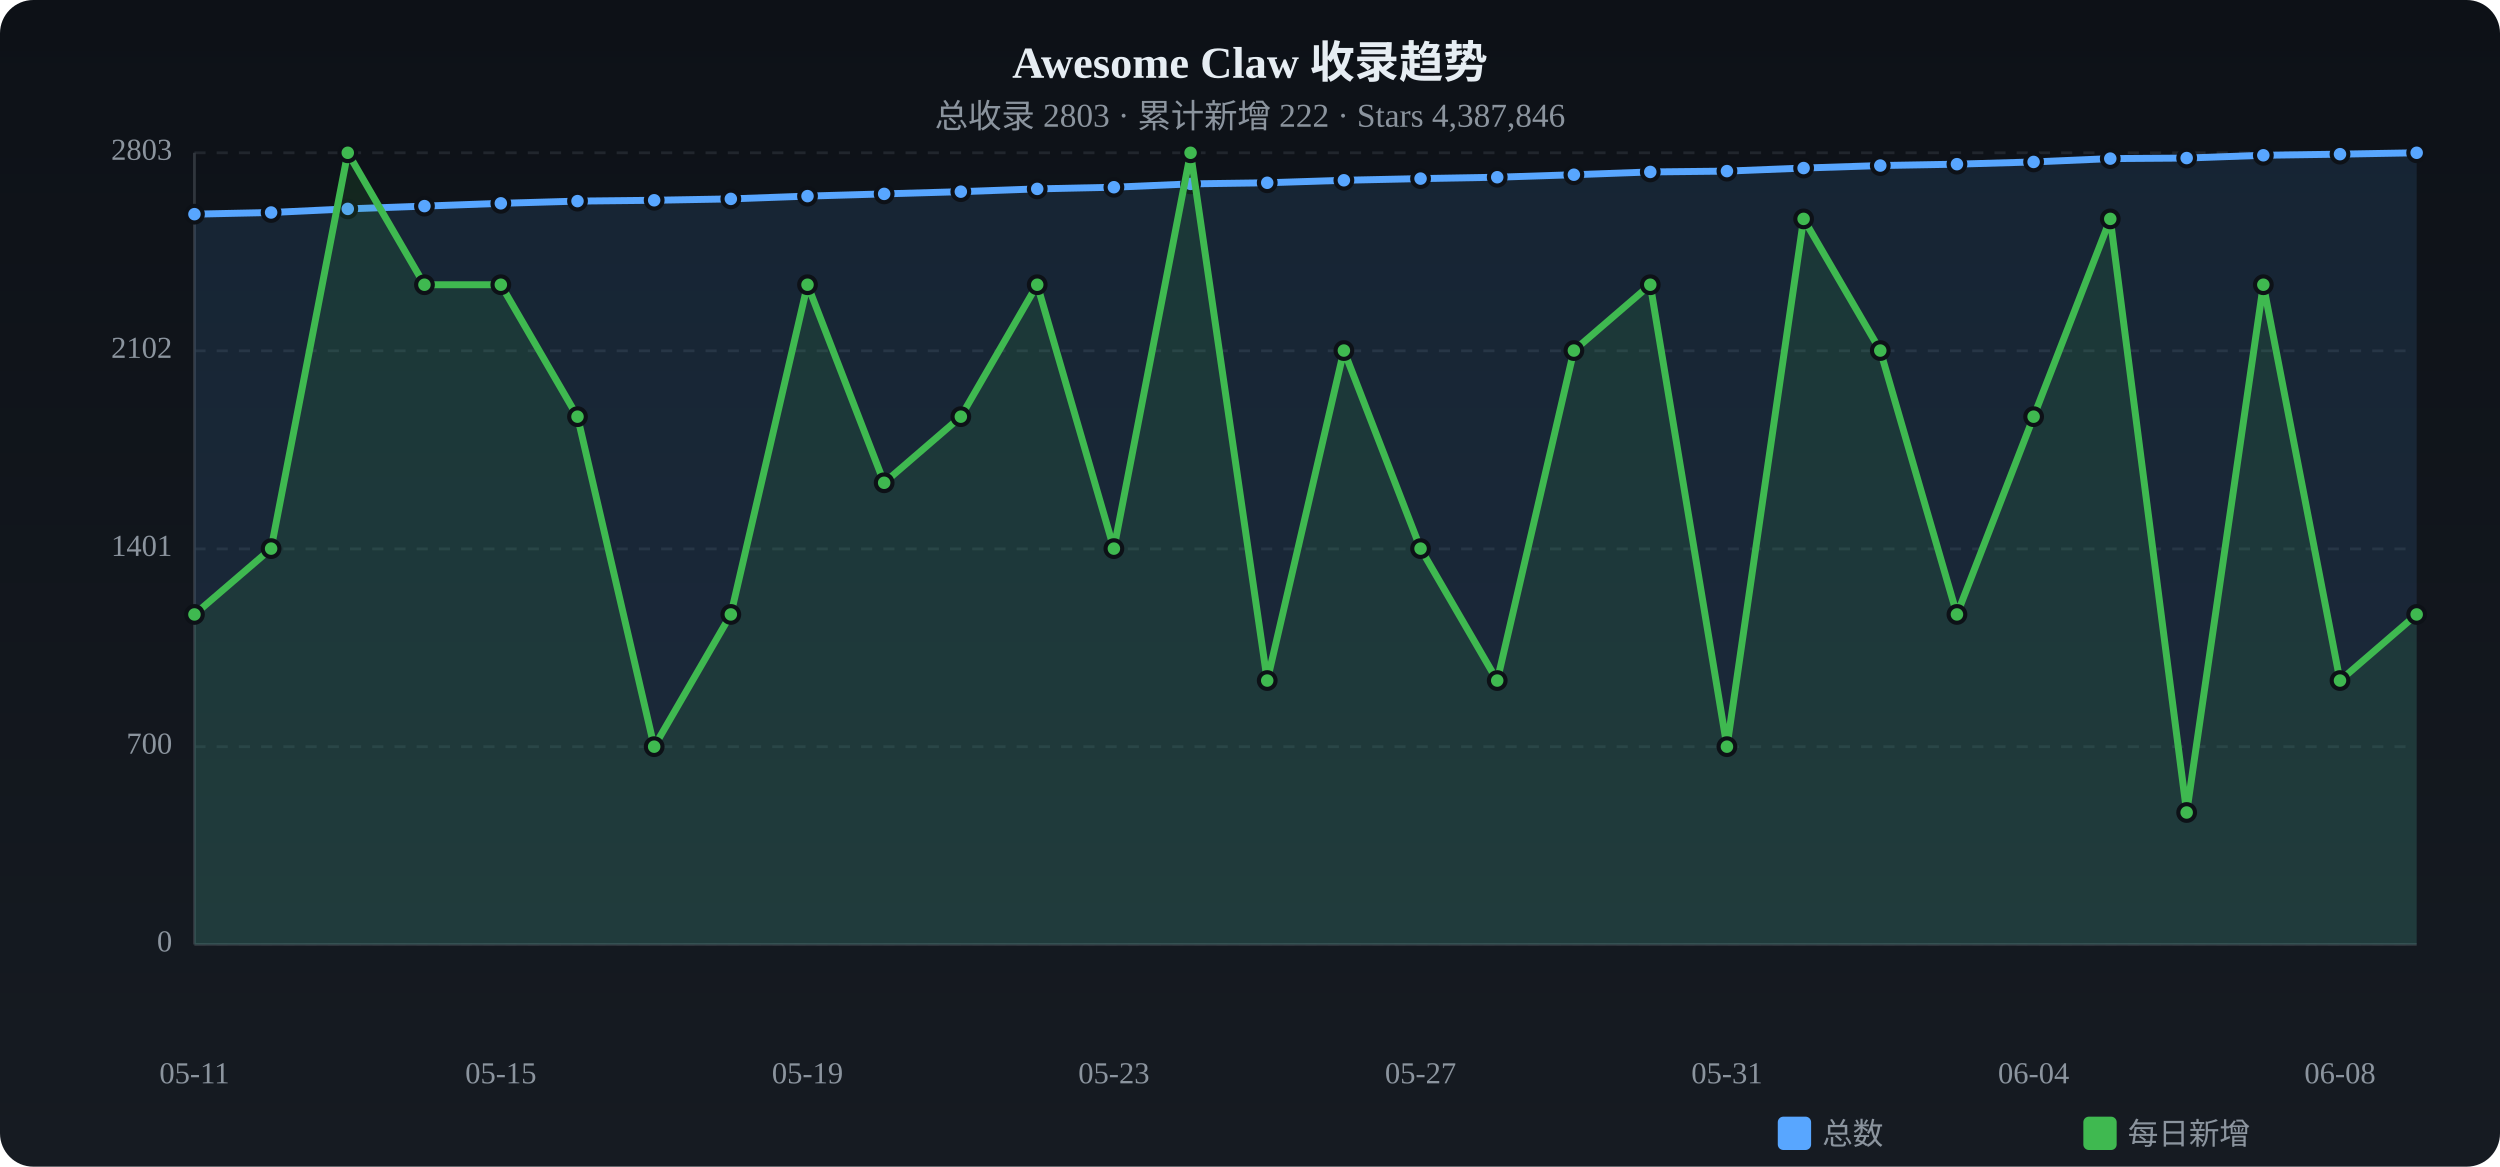
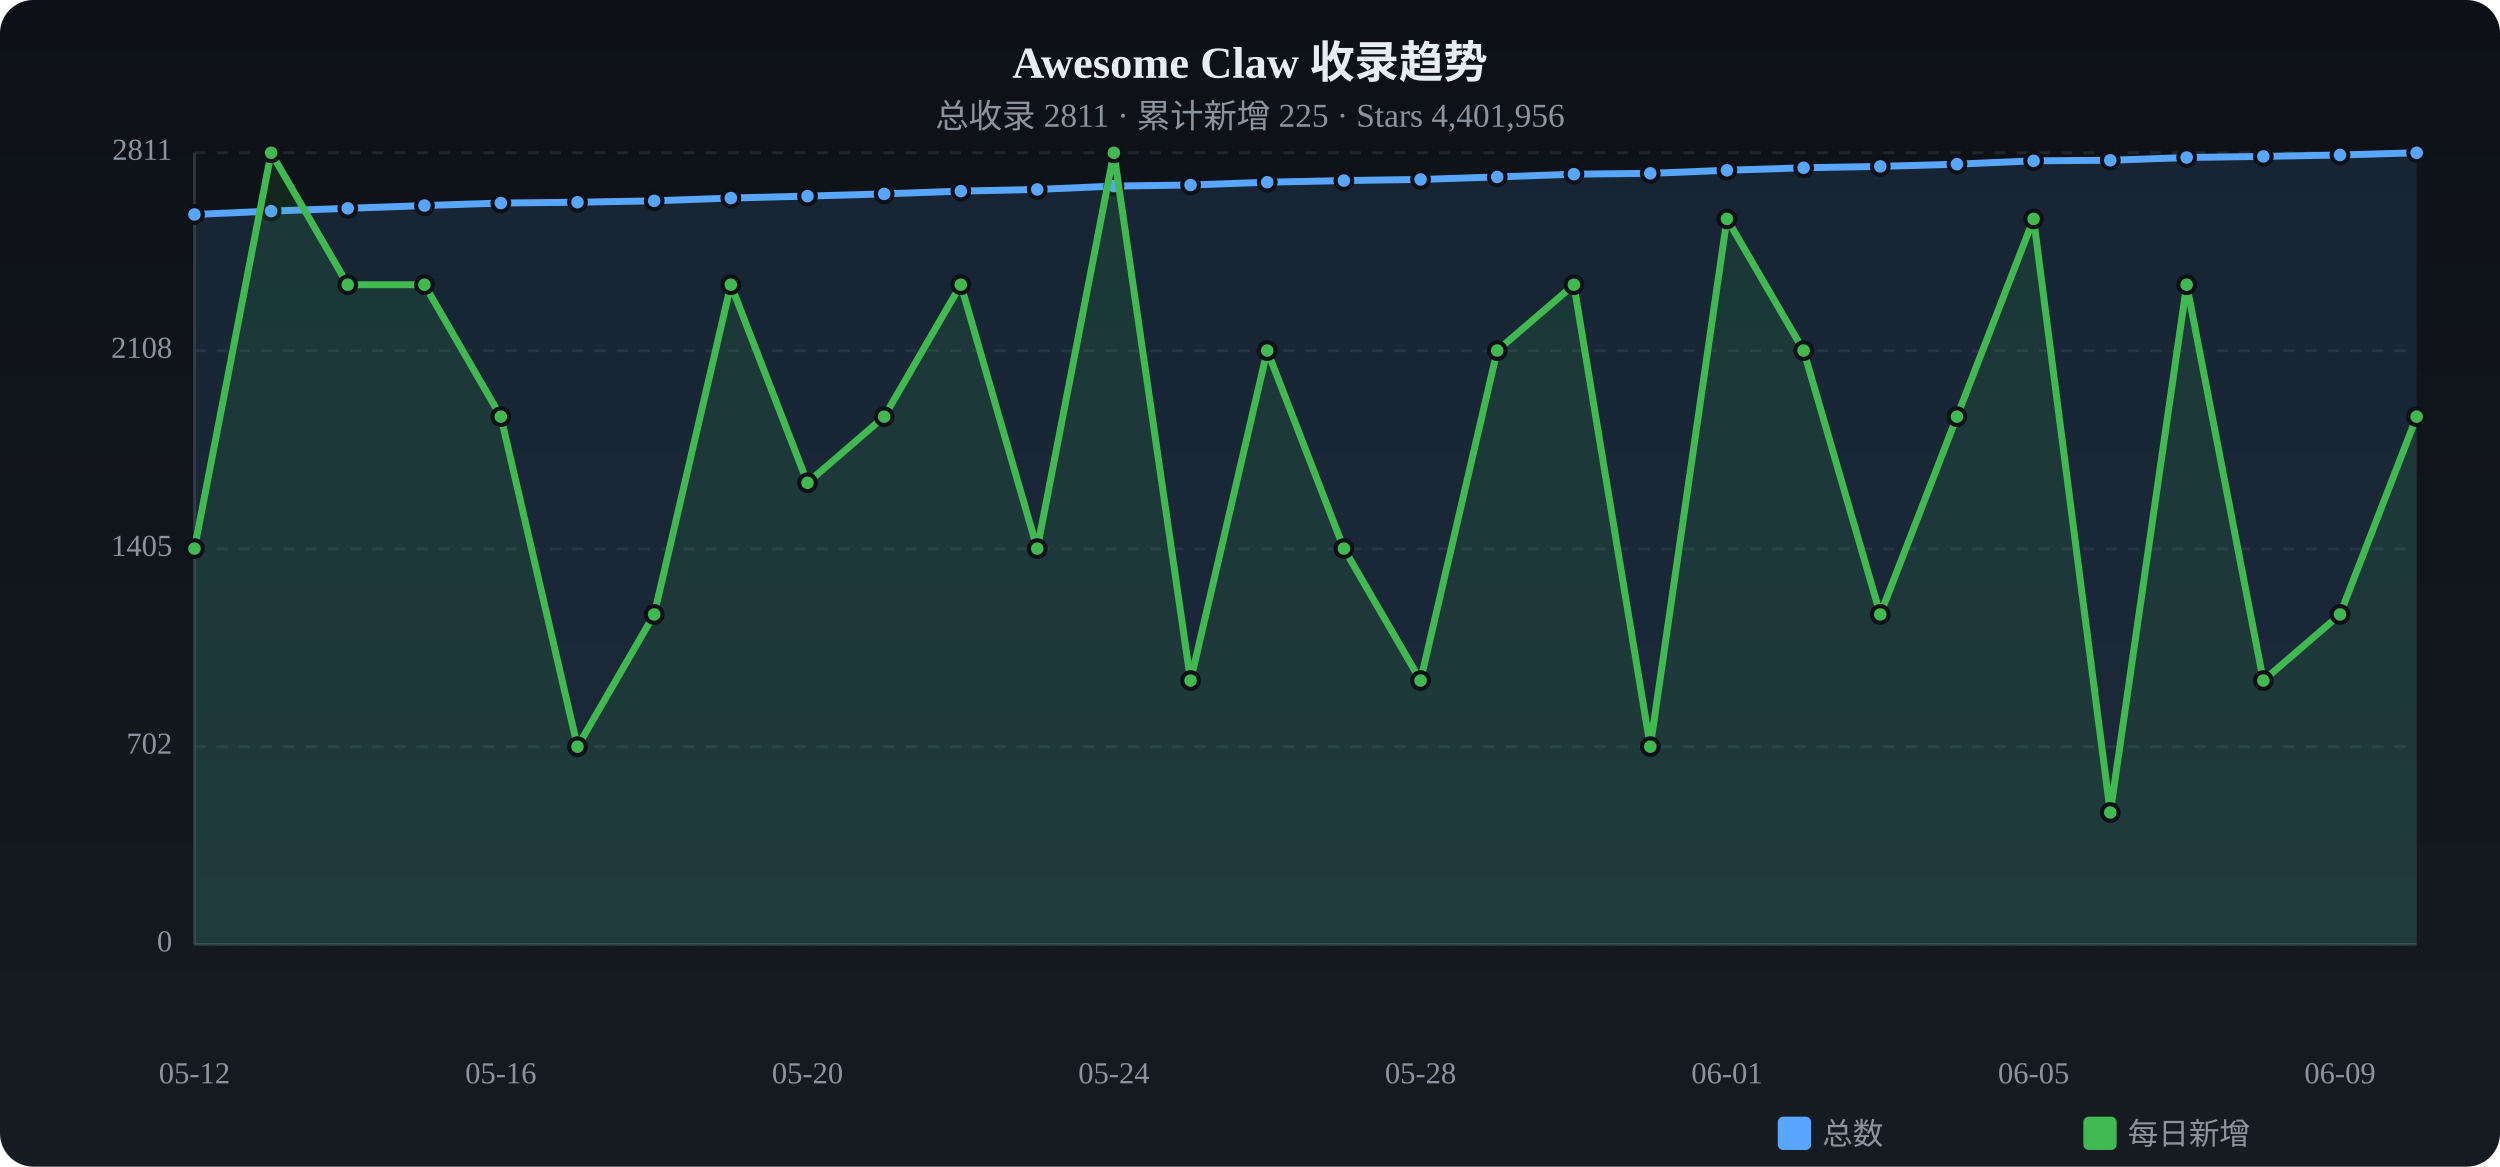
<svg xmlns="http://www.w3.org/2000/svg" viewBox="0 0 900 420" width="900" height="420">
  <defs>
    <linearGradient id="tbg" x1="0%" y1="0%" x2="0%" y2="100%">
      <stop offset="0%" stop-color="#0d1117" />
      <stop offset="100%" stop-color="#161b22" />
    </linearGradient>
  </defs>
  <rect width="900" height="420" rx="12" fill="url(#tbg)" />
  <text x="450.0" y="28" text-anchor="middle" fill="#e6edf3" font-size="16" font-weight="bold">Awesome Claw 收录趋势</text>
-   <text x="450.0" y="46" text-anchor="middle" fill="#8b949e" font-size="12">总收录 2803 · 累计新增 222 · Stars 4,387,846</text>
+   <text x="450.0" y="46" text-anchor="middle" fill="#8b949e" font-size="12">总收录 2811 · 累计新增 225 · Stars 4,401,956</text>
  <text x="62" y="340.0" text-anchor="end" fill="#8b949e" font-size="11" dominant-baseline="middle">0</text>
  <line x1="70" y1="340.0" x2="870" y2="340.0" stroke="#21262d" stroke-dasharray="4 4" />
-   <text x="62" y="268.8" text-anchor="end" fill="#8b949e" font-size="11" dominant-baseline="middle">700</text>
+   <text x="62" y="268.8" text-anchor="end" fill="#8b949e" font-size="11" dominant-baseline="middle">702</text>
  <line x1="70" y1="268.8" x2="870" y2="268.8" stroke="#21262d" stroke-dasharray="4 4" />
-   <text x="62" y="197.6" text-anchor="end" fill="#8b949e" font-size="11" dominant-baseline="middle">1401</text>
+   <text x="62" y="197.6" text-anchor="end" fill="#8b949e" font-size="11" dominant-baseline="middle">1405</text>
  <line x1="70" y1="197.6" x2="870" y2="197.6" stroke="#21262d" stroke-dasharray="4 4" />
-   <text x="62" y="126.3" text-anchor="end" fill="#8b949e" font-size="11" dominant-baseline="middle">2102</text>
+   <text x="62" y="126.3" text-anchor="end" fill="#8b949e" font-size="11" dominant-baseline="middle">2108</text>
  <line x1="70" y1="126.3" x2="870" y2="126.3" stroke="#21262d" stroke-dasharray="4 4" />
-   <text x="62" y="55.0" text-anchor="end" fill="#8b949e" font-size="11" dominant-baseline="middle">2803</text>
+   <text x="62" y="55.0" text-anchor="end" fill="#8b949e" font-size="11" dominant-baseline="middle">2811</text>
  <line x1="70" y1="55.0" x2="870" y2="55.0" stroke="#21262d" stroke-dasharray="4 4" />
  <line x1="70" y1="55" x2="70" y2="340" stroke="#30363d" />
  <line x1="70" y1="340" x2="870" y2="340" stroke="#30363d" />
-   <path d="M70.0,77.1 L97.6,76.5 L125.2,75.2 L152.8,74.2 L180.3,73.2 L207.9,72.4 L235.5,72.1 L263.1,71.6 L290.7,70.6 L318.3,69.8 L345.9,69.0 L373.4,68.0 L401.0,67.4 L428.6,66.2 L456.2,65.8 L483.8,64.9 L511.4,64.3 L539.0,63.8 L566.6,62.9 L594.1,61.9 L621.7,61.6 L649.3,60.5 L676.9,59.6 L704.5,59.1 L732.1,58.3 L759.7,57.1 L787.2,56.9 L814.8,55.9 L842.4,55.5 L870.0,55.0 L870.0,340 L70.0,340 Z" fill="#58a6ff" opacity="0.12" />
-   <polyline points="70.0,77.1 97.6,76.5 125.2,75.2 152.8,74.2 180.3,73.2 207.9,72.4 235.5,72.1 263.1,71.6 290.7,70.6 318.3,69.8 345.9,69.0 373.4,68.0 401.0,67.4 428.6,66.2 456.2,65.8 483.8,64.9 511.4,64.3 539.0,63.8 566.6,62.9 594.1,61.9 621.7,61.6 649.3,60.5 676.9,59.6 704.5,59.1 732.1,58.3 759.7,57.1 787.2,56.9 814.8,55.9 842.4,55.5 870.0,55.0" fill="none" stroke="#58a6ff" stroke-width="2.5" stroke-linecap="round" stroke-linejoin="round" />
-   <circle cx="70.0" cy="77.1" r="3" fill="#58a6ff" stroke="#0d1117" stroke-width="1.5" />
-   <circle cx="97.6" cy="76.5" r="3" fill="#58a6ff" stroke="#0d1117" stroke-width="1.5" />
-   <circle cx="125.2" cy="75.2" r="3" fill="#58a6ff" stroke="#0d1117" stroke-width="1.5" />
-   <circle cx="152.8" cy="74.2" r="3" fill="#58a6ff" stroke="#0d1117" stroke-width="1.5" />
-   <circle cx="180.3" cy="73.2" r="3" fill="#58a6ff" stroke="#0d1117" stroke-width="1.5" />
-   <circle cx="207.9" cy="72.4" r="3" fill="#58a6ff" stroke="#0d1117" stroke-width="1.5" />
-   <circle cx="235.5" cy="72.1" r="3" fill="#58a6ff" stroke="#0d1117" stroke-width="1.5" />
-   <circle cx="263.1" cy="71.6" r="3" fill="#58a6ff" stroke="#0d1117" stroke-width="1.5" />
+   <path d="M70.0,77.2 L97.6,76.0 L125.2,75.0 L152.8,74.0 L180.3,73.1 L207.9,72.8 L235.5,72.3 L263.1,71.3 L290.7,70.6 L318.3,69.8 L345.9,68.8 L373.4,68.2 L401.0,67.0 L428.6,66.6 L456.2,65.6 L483.8,65.0 L511.4,64.6 L539.0,63.7 L566.6,62.7 L594.1,62.4 L621.7,61.3 L649.3,60.4 L676.9,59.9 L704.5,59.1 L732.1,57.9 L759.7,57.7 L787.2,56.7 L814.8,56.3 L842.4,55.8 L870.0,55.0 L870.0,340 L70.0,340 Z" fill="#58a6ff" opacity="0.12" />
+   <polyline points="70.0,77.2 97.6,76.0 125.2,75.0 152.8,74.0 180.3,73.1 207.9,72.8 235.5,72.3 263.1,71.3 290.7,70.6 318.3,69.8 345.9,68.8 373.4,68.2 401.0,67.0 428.6,66.6 456.2,65.6 483.8,65.0 511.4,64.6 539.0,63.7 566.6,62.7 594.1,62.4 621.7,61.3 649.3,60.4 676.9,59.9 704.5,59.1 732.1,57.9 759.7,57.7 787.2,56.7 814.8,56.3 842.4,55.8 870.0,55.0" fill="none" stroke="#58a6ff" stroke-width="2.5" stroke-linecap="round" stroke-linejoin="round" />
+   <circle cx="70.0" cy="77.2" r="3" fill="#58a6ff" stroke="#0d1117" stroke-width="1.5" />
+   <circle cx="97.6" cy="76.0" r="3" fill="#58a6ff" stroke="#0d1117" stroke-width="1.5" />
+   <circle cx="125.2" cy="75.0" r="3" fill="#58a6ff" stroke="#0d1117" stroke-width="1.5" />
+   <circle cx="152.8" cy="74.0" r="3" fill="#58a6ff" stroke="#0d1117" stroke-width="1.5" />
+   <circle cx="180.3" cy="73.1" r="3" fill="#58a6ff" stroke="#0d1117" stroke-width="1.5" />
+   <circle cx="207.9" cy="72.8" r="3" fill="#58a6ff" stroke="#0d1117" stroke-width="1.5" />
+   <circle cx="235.5" cy="72.3" r="3" fill="#58a6ff" stroke="#0d1117" stroke-width="1.5" />
+   <circle cx="263.1" cy="71.3" r="3" fill="#58a6ff" stroke="#0d1117" stroke-width="1.5" />
  <circle cx="290.7" cy="70.6" r="3" fill="#58a6ff" stroke="#0d1117" stroke-width="1.5" />
  <circle cx="318.3" cy="69.8" r="3" fill="#58a6ff" stroke="#0d1117" stroke-width="1.5" />
-   <circle cx="345.9" cy="69.0" r="3" fill="#58a6ff" stroke="#0d1117" stroke-width="1.5" />
-   <circle cx="373.4" cy="68.0" r="3" fill="#58a6ff" stroke="#0d1117" stroke-width="1.5" />
-   <circle cx="401.0" cy="67.4" r="3" fill="#58a6ff" stroke="#0d1117" stroke-width="1.5" />
-   <circle cx="428.6" cy="66.2" r="3" fill="#58a6ff" stroke="#0d1117" stroke-width="1.5" />
-   <circle cx="456.2" cy="65.8" r="3" fill="#58a6ff" stroke="#0d1117" stroke-width="1.5" />
-   <circle cx="483.8" cy="64.9" r="3" fill="#58a6ff" stroke="#0d1117" stroke-width="1.5" />
-   <circle cx="511.4" cy="64.3" r="3" fill="#58a6ff" stroke="#0d1117" stroke-width="1.5" />
-   <circle cx="539.0" cy="63.8" r="3" fill="#58a6ff" stroke="#0d1117" stroke-width="1.5" />
-   <circle cx="566.6" cy="62.9" r="3" fill="#58a6ff" stroke="#0d1117" stroke-width="1.5" />
-   <circle cx="594.1" cy="61.9" r="3" fill="#58a6ff" stroke="#0d1117" stroke-width="1.5" />
-   <circle cx="621.7" cy="61.6" r="3" fill="#58a6ff" stroke="#0d1117" stroke-width="1.5" />
-   <circle cx="649.3" cy="60.5" r="3" fill="#58a6ff" stroke="#0d1117" stroke-width="1.5" />
-   <circle cx="676.9" cy="59.6" r="3" fill="#58a6ff" stroke="#0d1117" stroke-width="1.5" />
+   <circle cx="345.9" cy="68.8" r="3" fill="#58a6ff" stroke="#0d1117" stroke-width="1.5" />
+   <circle cx="373.4" cy="68.2" r="3" fill="#58a6ff" stroke="#0d1117" stroke-width="1.5" />
+   <circle cx="401.0" cy="67.0" r="3" fill="#58a6ff" stroke="#0d1117" stroke-width="1.5" />
+   <circle cx="428.6" cy="66.6" r="3" fill="#58a6ff" stroke="#0d1117" stroke-width="1.5" />
+   <circle cx="456.2" cy="65.6" r="3" fill="#58a6ff" stroke="#0d1117" stroke-width="1.5" />
+   <circle cx="483.8" cy="65.0" r="3" fill="#58a6ff" stroke="#0d1117" stroke-width="1.5" />
+   <circle cx="511.4" cy="64.6" r="3" fill="#58a6ff" stroke="#0d1117" stroke-width="1.5" />
+   <circle cx="539.0" cy="63.7" r="3" fill="#58a6ff" stroke="#0d1117" stroke-width="1.5" />
+   <circle cx="566.6" cy="62.7" r="3" fill="#58a6ff" stroke="#0d1117" stroke-width="1.5" />
+   <circle cx="594.1" cy="62.4" r="3" fill="#58a6ff" stroke="#0d1117" stroke-width="1.5" />
+   <circle cx="621.7" cy="61.3" r="3" fill="#58a6ff" stroke="#0d1117" stroke-width="1.5" />
+   <circle cx="649.3" cy="60.4" r="3" fill="#58a6ff" stroke="#0d1117" stroke-width="1.5" />
+   <circle cx="676.9" cy="59.9" r="3" fill="#58a6ff" stroke="#0d1117" stroke-width="1.5" />
  <circle cx="704.5" cy="59.1" r="3" fill="#58a6ff" stroke="#0d1117" stroke-width="1.5" />
-   <circle cx="732.1" cy="58.3" r="3" fill="#58a6ff" stroke="#0d1117" stroke-width="1.5" />
-   <circle cx="759.7" cy="57.1" r="3" fill="#58a6ff" stroke="#0d1117" stroke-width="1.5" />
-   <circle cx="787.2" cy="56.9" r="3" fill="#58a6ff" stroke="#0d1117" stroke-width="1.5" />
-   <circle cx="814.8" cy="55.9" r="3" fill="#58a6ff" stroke="#0d1117" stroke-width="1.5" />
-   <circle cx="842.4" cy="55.5" r="3" fill="#58a6ff" stroke="#0d1117" stroke-width="1.5" />
+   <circle cx="732.1" cy="57.9" r="3" fill="#58a6ff" stroke="#0d1117" stroke-width="1.5" />
+   <circle cx="759.7" cy="57.7" r="3" fill="#58a6ff" stroke="#0d1117" stroke-width="1.5" />
+   <circle cx="787.2" cy="56.7" r="3" fill="#58a6ff" stroke="#0d1117" stroke-width="1.5" />
+   <circle cx="814.8" cy="56.3" r="3" fill="#58a6ff" stroke="#0d1117" stroke-width="1.5" />
+   <circle cx="842.4" cy="55.8" r="3" fill="#58a6ff" stroke="#0d1117" stroke-width="1.5" />
  <circle cx="870.0" cy="55.0" r="3" fill="#58a6ff" stroke="#0d1117" stroke-width="1.5" />
-   <path d="M70.0,221.2 L97.6,197.5 L125.2,55.0 L152.8,102.5 L180.3,102.5 L207.9,150.0 L235.5,268.8 L263.1,221.2 L290.7,102.5 L318.3,173.8 L345.9,150.0 L373.4,102.5 L401.0,197.5 L428.6,55.0 L456.2,245.0 L483.8,126.2 L511.4,197.5 L539.0,245.0 L566.6,126.2 L594.1,102.5 L621.7,268.8 L649.3,78.8 L676.9,126.2 L704.5,221.2 L732.1,150.0 L759.7,78.8 L787.2,292.5 L814.8,102.5 L842.4,245.0 L870.0,221.2 L870.0,340 L70.0,340 Z" fill="#3fb950" opacity="0.12" />
-   <polyline points="70.0,221.2 97.6,197.5 125.2,55.0 152.8,102.5 180.3,102.5 207.9,150.0 235.5,268.8 263.1,221.2 290.7,102.5 318.3,173.8 345.9,150.0 373.4,102.5 401.0,197.5 428.6,55.0 456.2,245.0 483.8,126.2 511.4,197.5 539.0,245.0 566.6,126.2 594.1,102.5 621.7,268.8 649.3,78.8 676.9,126.2 704.5,221.2 732.1,150.0 759.7,78.8 787.2,292.5 814.8,102.5 842.4,245.0 870.0,221.2" fill="none" stroke="#3fb950" stroke-width="2.5" stroke-linecap="round" stroke-linejoin="round" />
-   <circle cx="70.0" cy="221.2" r="3" fill="#3fb950" stroke="#0d1117" stroke-width="1.5" />
-   <circle cx="97.6" cy="197.5" r="3" fill="#3fb950" stroke="#0d1117" stroke-width="1.5" />
-   <circle cx="125.2" cy="55.0" r="3" fill="#3fb950" stroke="#0d1117" stroke-width="1.5" />
+   <path d="M70.0,197.5 L97.6,55.0 L125.2,102.5 L152.8,102.5 L180.3,150.0 L207.9,268.8 L235.5,221.2 L263.1,102.5 L290.7,173.8 L318.3,150.0 L345.9,102.5 L373.4,197.5 L401.0,55.0 L428.6,245.0 L456.2,126.2 L483.8,197.5 L511.4,245.0 L539.0,126.2 L566.6,102.5 L594.1,268.8 L621.7,78.8 L649.3,126.2 L676.9,221.2 L704.5,150.0 L732.1,78.8 L759.7,292.5 L787.2,102.5 L814.8,245.0 L842.4,221.2 L870.0,150.0 L870.0,340 L70.0,340 Z" fill="#3fb950" opacity="0.12" />
+   <polyline points="70.0,197.5 97.6,55.0 125.2,102.5 152.8,102.5 180.3,150.0 207.9,268.8 235.5,221.2 263.1,102.5 290.7,173.8 318.3,150.0 345.9,102.5 373.4,197.5 401.0,55.0 428.6,245.0 456.2,126.2 483.8,197.5 511.4,245.0 539.0,126.2 566.6,102.5 594.1,268.8 621.7,78.8 649.3,126.2 676.9,221.2 704.5,150.0 732.1,78.8 759.7,292.5 787.2,102.5 814.8,245.0 842.4,221.2 870.0,150.0" fill="none" stroke="#3fb950" stroke-width="2.5" stroke-linecap="round" stroke-linejoin="round" />
+   <circle cx="70.0" cy="197.5" r="3" fill="#3fb950" stroke="#0d1117" stroke-width="1.5" />
+   <circle cx="97.6" cy="55.0" r="3" fill="#3fb950" stroke="#0d1117" stroke-width="1.5" />
+   <circle cx="125.2" cy="102.5" r="3" fill="#3fb950" stroke="#0d1117" stroke-width="1.5" />
  <circle cx="152.8" cy="102.5" r="3" fill="#3fb950" stroke="#0d1117" stroke-width="1.5" />
-   <circle cx="180.3" cy="102.5" r="3" fill="#3fb950" stroke="#0d1117" stroke-width="1.5" />
-   <circle cx="207.9" cy="150.0" r="3" fill="#3fb950" stroke="#0d1117" stroke-width="1.5" />
-   <circle cx="235.5" cy="268.8" r="3" fill="#3fb950" stroke="#0d1117" stroke-width="1.5" />
-   <circle cx="263.1" cy="221.2" r="3" fill="#3fb950" stroke="#0d1117" stroke-width="1.5" />
-   <circle cx="290.7" cy="102.5" r="3" fill="#3fb950" stroke="#0d1117" stroke-width="1.5" />
-   <circle cx="318.3" cy="173.8" r="3" fill="#3fb950" stroke="#0d1117" stroke-width="1.5" />
-   <circle cx="345.9" cy="150.0" r="3" fill="#3fb950" stroke="#0d1117" stroke-width="1.5" />
-   <circle cx="373.4" cy="102.5" r="3" fill="#3fb950" stroke="#0d1117" stroke-width="1.5" />
-   <circle cx="401.0" cy="197.5" r="3" fill="#3fb950" stroke="#0d1117" stroke-width="1.5" />
-   <circle cx="428.6" cy="55.0" r="3" fill="#3fb950" stroke="#0d1117" stroke-width="1.5" />
-   <circle cx="456.2" cy="245.0" r="3" fill="#3fb950" stroke="#0d1117" stroke-width="1.5" />
-   <circle cx="483.8" cy="126.2" r="3" fill="#3fb950" stroke="#0d1117" stroke-width="1.5" />
-   <circle cx="511.4" cy="197.5" r="3" fill="#3fb950" stroke="#0d1117" stroke-width="1.5" />
-   <circle cx="539.0" cy="245.0" r="3" fill="#3fb950" stroke="#0d1117" stroke-width="1.5" />
-   <circle cx="566.6" cy="126.2" r="3" fill="#3fb950" stroke="#0d1117" stroke-width="1.5" />
-   <circle cx="594.1" cy="102.5" r="3" fill="#3fb950" stroke="#0d1117" stroke-width="1.5" />
-   <circle cx="621.7" cy="268.8" r="3" fill="#3fb950" stroke="#0d1117" stroke-width="1.5" />
-   <circle cx="649.3" cy="78.8" r="3" fill="#3fb950" stroke="#0d1117" stroke-width="1.5" />
-   <circle cx="676.9" cy="126.2" r="3" fill="#3fb950" stroke="#0d1117" stroke-width="1.5" />
-   <circle cx="704.5" cy="221.2" r="3" fill="#3fb950" stroke="#0d1117" stroke-width="1.5" />
-   <circle cx="732.1" cy="150.0" r="3" fill="#3fb950" stroke="#0d1117" stroke-width="1.5" />
-   <circle cx="759.7" cy="78.8" r="3" fill="#3fb950" stroke="#0d1117" stroke-width="1.5" />
-   <circle cx="787.2" cy="292.5" r="3" fill="#3fb950" stroke="#0d1117" stroke-width="1.5" />
-   <circle cx="814.8" cy="102.5" r="3" fill="#3fb950" stroke="#0d1117" stroke-width="1.5" />
-   <circle cx="842.4" cy="245.0" r="3" fill="#3fb950" stroke="#0d1117" stroke-width="1.5" />
-   <circle cx="870.0" cy="221.2" r="3" fill="#3fb950" stroke="#0d1117" stroke-width="1.5" />
-   <text x="70.0" y="390" text-anchor="middle" fill="#8b949e" font-size="11">05-11</text>
-   <text x="180.3" y="390" text-anchor="middle" fill="#8b949e" font-size="11">05-15</text>
-   <text x="290.7" y="390" text-anchor="middle" fill="#8b949e" font-size="11">05-19</text>
-   <text x="401.0" y="390" text-anchor="middle" fill="#8b949e" font-size="11">05-23</text>
-   <text x="511.4" y="390" text-anchor="middle" fill="#8b949e" font-size="11">05-27</text>
-   <text x="621.7" y="390" text-anchor="middle" fill="#8b949e" font-size="11">05-31</text>
-   <text x="732.1" y="390" text-anchor="middle" fill="#8b949e" font-size="11">06-04</text>
-   <text x="842.4" y="390" text-anchor="middle" fill="#8b949e" font-size="11">06-08</text>
+   <circle cx="180.3" cy="150.0" r="3" fill="#3fb950" stroke="#0d1117" stroke-width="1.5" />
+   <circle cx="207.9" cy="268.8" r="3" fill="#3fb950" stroke="#0d1117" stroke-width="1.5" />
+   <circle cx="235.5" cy="221.2" r="3" fill="#3fb950" stroke="#0d1117" stroke-width="1.5" />
+   <circle cx="263.1" cy="102.5" r="3" fill="#3fb950" stroke="#0d1117" stroke-width="1.5" />
+   <circle cx="290.7" cy="173.8" r="3" fill="#3fb950" stroke="#0d1117" stroke-width="1.5" />
+   <circle cx="318.3" cy="150.0" r="3" fill="#3fb950" stroke="#0d1117" stroke-width="1.5" />
+   <circle cx="345.9" cy="102.5" r="3" fill="#3fb950" stroke="#0d1117" stroke-width="1.5" />
+   <circle cx="373.4" cy="197.5" r="3" fill="#3fb950" stroke="#0d1117" stroke-width="1.5" />
+   <circle cx="401.0" cy="55.0" r="3" fill="#3fb950" stroke="#0d1117" stroke-width="1.5" />
+   <circle cx="428.6" cy="245.0" r="3" fill="#3fb950" stroke="#0d1117" stroke-width="1.5" />
+   <circle cx="456.2" cy="126.2" r="3" fill="#3fb950" stroke="#0d1117" stroke-width="1.5" />
+   <circle cx="483.8" cy="197.5" r="3" fill="#3fb950" stroke="#0d1117" stroke-width="1.5" />
+   <circle cx="511.4" cy="245.0" r="3" fill="#3fb950" stroke="#0d1117" stroke-width="1.5" />
+   <circle cx="539.0" cy="126.2" r="3" fill="#3fb950" stroke="#0d1117" stroke-width="1.5" />
+   <circle cx="566.6" cy="102.5" r="3" fill="#3fb950" stroke="#0d1117" stroke-width="1.5" />
+   <circle cx="594.1" cy="268.8" r="3" fill="#3fb950" stroke="#0d1117" stroke-width="1.5" />
+   <circle cx="621.7" cy="78.8" r="3" fill="#3fb950" stroke="#0d1117" stroke-width="1.5" />
+   <circle cx="649.3" cy="126.2" r="3" fill="#3fb950" stroke="#0d1117" stroke-width="1.5" />
+   <circle cx="676.9" cy="221.2" r="3" fill="#3fb950" stroke="#0d1117" stroke-width="1.5" />
+   <circle cx="704.5" cy="150.0" r="3" fill="#3fb950" stroke="#0d1117" stroke-width="1.5" />
+   <circle cx="732.1" cy="78.8" r="3" fill="#3fb950" stroke="#0d1117" stroke-width="1.5" />
+   <circle cx="759.7" cy="292.5" r="3" fill="#3fb950" stroke="#0d1117" stroke-width="1.5" />
+   <circle cx="787.2" cy="102.5" r="3" fill="#3fb950" stroke="#0d1117" stroke-width="1.5" />
+   <circle cx="814.8" cy="245.0" r="3" fill="#3fb950" stroke="#0d1117" stroke-width="1.5" />
+   <circle cx="842.4" cy="221.2" r="3" fill="#3fb950" stroke="#0d1117" stroke-width="1.5" />
+   <circle cx="870.0" cy="150.0" r="3" fill="#3fb950" stroke="#0d1117" stroke-width="1.5" />
+   <text x="70.0" y="390" text-anchor="middle" fill="#8b949e" font-size="11">05-12</text>
+   <text x="180.3" y="390" text-anchor="middle" fill="#8b949e" font-size="11">05-16</text>
+   <text x="290.7" y="390" text-anchor="middle" fill="#8b949e" font-size="11">05-20</text>
+   <text x="401.0" y="390" text-anchor="middle" fill="#8b949e" font-size="11">05-24</text>
+   <text x="511.4" y="390" text-anchor="middle" fill="#8b949e" font-size="11">05-28</text>
+   <text x="621.7" y="390" text-anchor="middle" fill="#8b949e" font-size="11">06-01</text>
+   <text x="732.1" y="390" text-anchor="middle" fill="#8b949e" font-size="11">06-05</text>
+   <text x="842.4" y="390" text-anchor="middle" fill="#8b949e" font-size="11">06-09</text>
  <rect x="640" y="402" width="12" height="12" rx="2" fill="#58a6ff" />
  <text x="656" y="412" fill="#8b949e" font-size="11">总数</text>
  <rect x="750" y="402" width="12" height="12" rx="2" fill="#3fb950" />
  <text x="766" y="412" fill="#8b949e" font-size="11">每日新增</text>
</svg>
